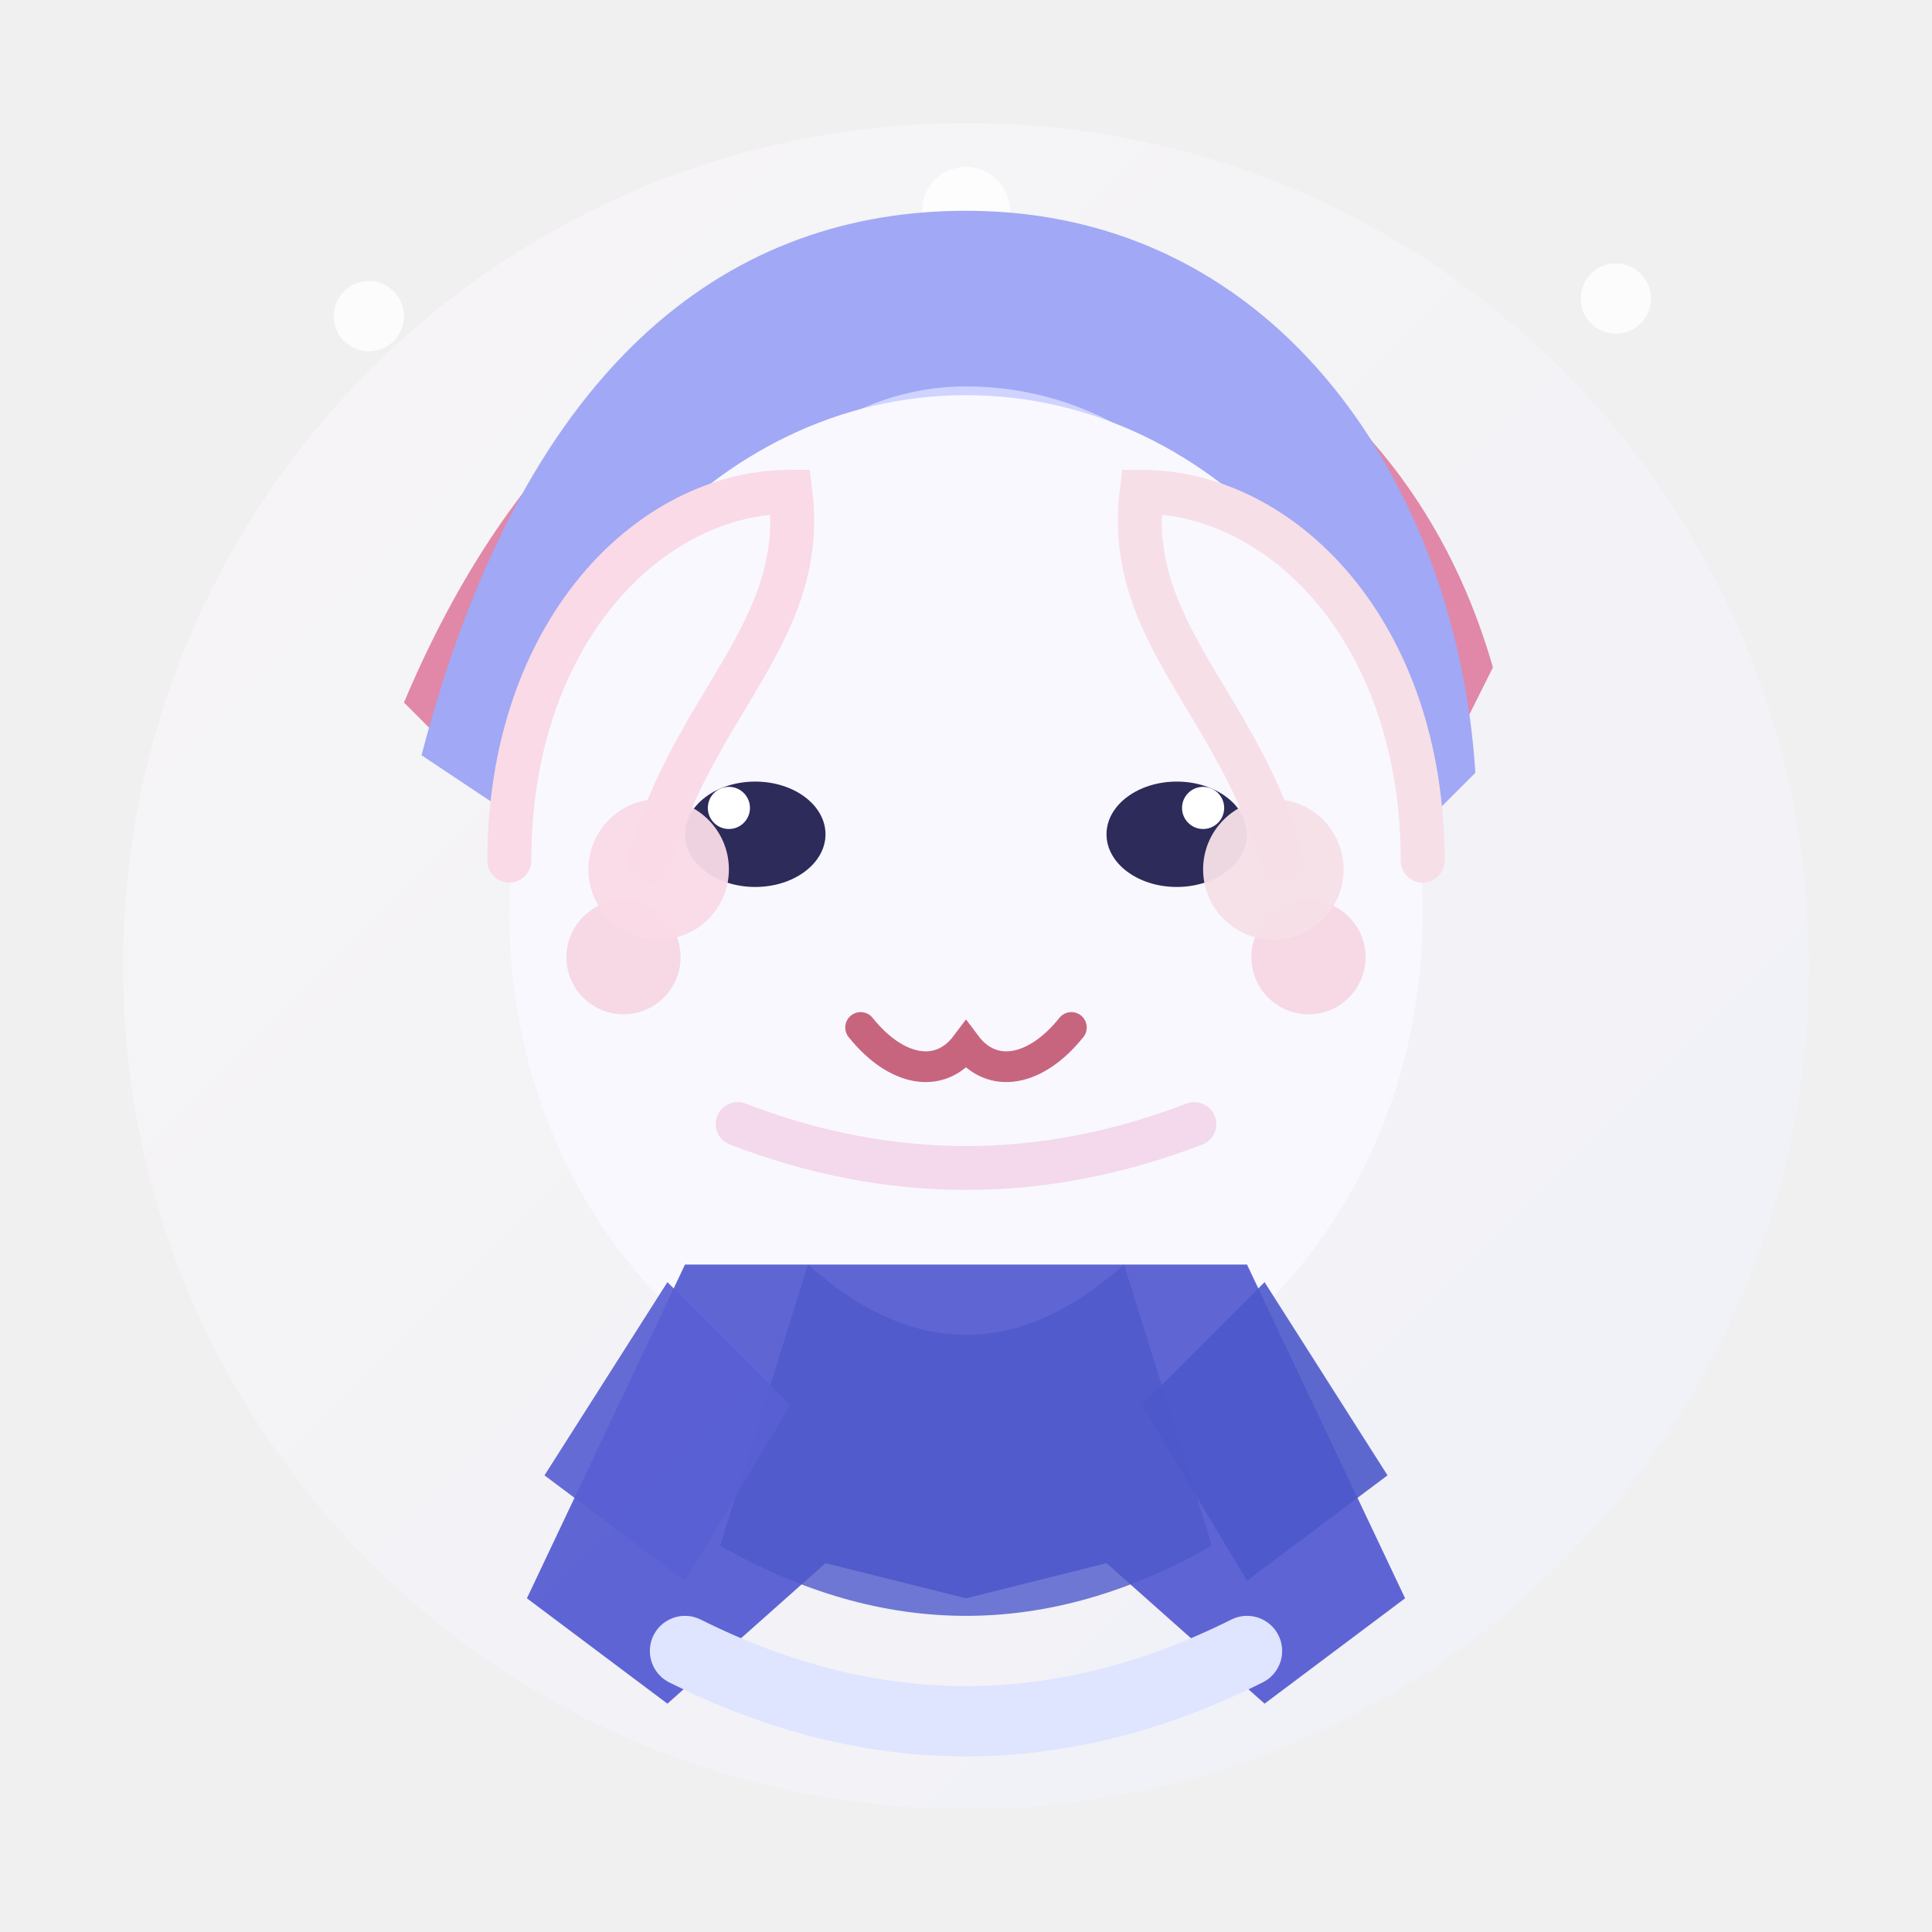
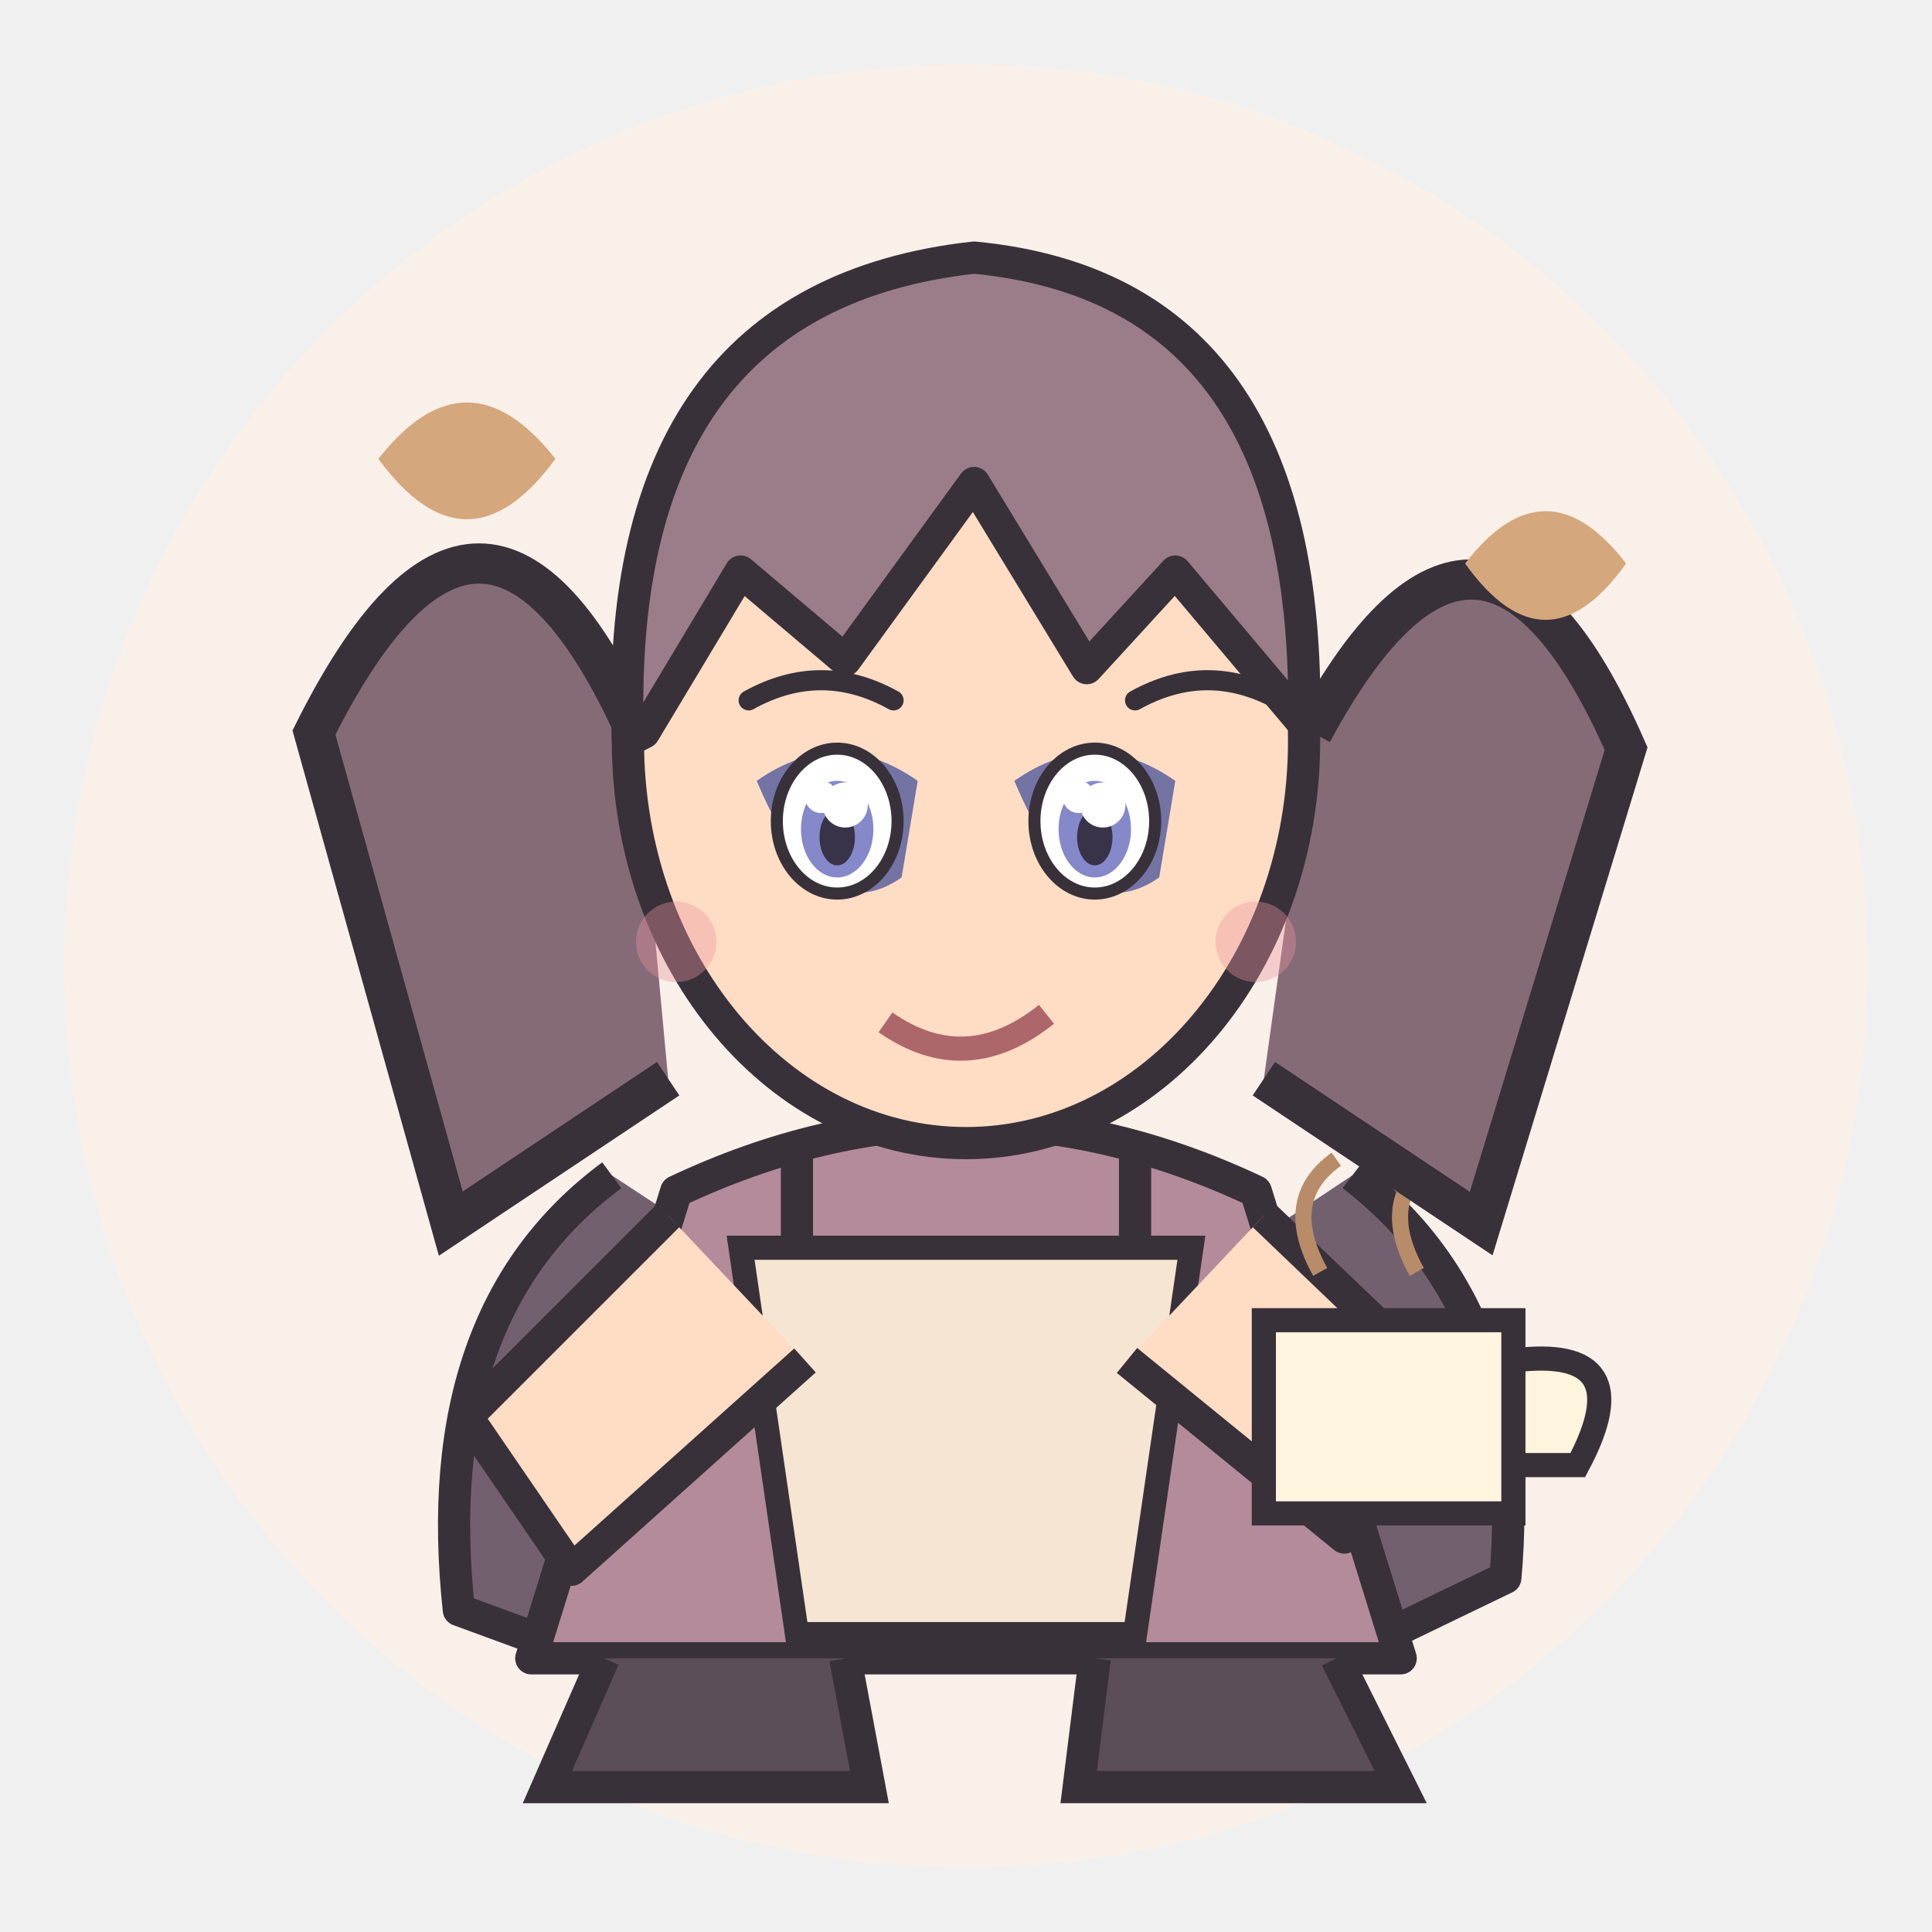
- <svg xmlns="http://www.w3.org/2000/svg" viewBox="0 0 220 220" role="img" aria-label="SWFP personality character">
-   <defs>
-     <linearGradient id="bg-SWFP" x1="0" x2="1" y1="0" y2="1">
-       <stop offset="0" stop-color="#fffafc" />
-       <stop offset="1" stop-color="#eef2ff" />
-     </linearGradient>
-   </defs>
-   <circle cx="110" cy="110" r="96" fill="url(#bg-SWFP)" opacity="0.45" />
-   <g fill="white" opacity="0.8">
-     <circle cx="42" cy="36" r="4" />
-     <circle cx="184" cy="34" r="4" />
-     <circle cx="110" cy="24" r="5" />
-   </g>
-   <path d="M46 80 C62 42 88 28 116 30 C140 32 162 48 170 76 L162 92 L122 100 L110 72 L98 100 L58 92 Z" fill="#e187a8" />
-   <path d="M65 78 C72 58 89 52 110 52 C133 52 148 60 156 82 L144 98 L110 104 L78 98 Z" fill="#f5bfd1" opacity="0.95" />
-   <path d="M48 86 C60 40 84 24 110 24 C146 24 166 56 168 88 L154 102 L124 102 L110 72 L96 102 L66 98 Z" fill="#a1a8f5" />
-   <path d="M72 78 C82 54 96 44 110 44 C124 44 138 52 146 70 L136 90 L110 96 L84 90 Z" fill="#d0d6ff" opacity="0.95" />
-   <ellipse cx="110" cy="104" rx="52" ry="59" fill="#f9f8ff" />
-   <circle cx="71" cy="109" r="6.5" fill="#f6d0df" opacity="0.8" />
-   <circle cx="149" cy="109" r="6.5" fill="#f6d0df" opacity="0.8" />
-   <ellipse cx="86" cy="95" rx="8" ry="6" fill="#2d2b59" />
-   <ellipse cx="134" cy="95" rx="8" ry="6" fill="#2d2b59" />
-   <circle cx="83" cy="92" r="2.4" fill="#fff" />
-   <circle cx="137" cy="92" r="2.4" fill="#fff" />
-   <path d="M98 117 C102 122 107 123 110 119 C113 123 118 122 122 117" fill="none" stroke="#c8657e" stroke-width="3.5" stroke-linecap="round" />
-   <path d="M84 128 Q110 138 136 128" fill="none" stroke="#f3d9eb" stroke-width="5" stroke-linecap="round" />
-   <path d="M78 144 L60 182 L76 194 L94 178 L110 182 L126 178 L144 194 L160 182 L142 144 Z" fill="#595fd2" opacity="0.96" />
-   <path d="M92 144 Q110 160 128 144 L138 176 Q110 192 82 176 Z" fill="#4d59cb" opacity="0.8" />
-   <path d="M76 146 L62 168 L78 180 L90 160 Z" fill="#595fd2" opacity="0.92" />
-   <path d="M144 146 L158 168 L142 180 L130 160 Z" fill="#4d59cb" opacity="0.9" />
-   <path d="M58 98 C58 72 74 56 90 56 C92 72 79 80 74 98" fill="none" stroke="#f9dae6" stroke-width="5" stroke-linecap="round" />
-   <path d="M162 98 C162 72 146 56 130 56 C128 72 141 80 146 98" fill="none" stroke="#f7dfe8" stroke-width="5" stroke-linecap="round" />
-   <circle cx="75" cy="99" r="8" fill="#f9dae6" opacity="0.95" />
-   <circle cx="145" cy="99" r="8" fill="#f7dfe8" opacity="0.95" />
-   <path d="M78 188 Q110 204 142 188" fill="none" stroke="#dfe4ff" stroke-width="8" stroke-linecap="round" />
+ <svg xmlns="http://www.w3.org/2000/svg" viewBox="0 0 240 240" role="img" aria-label="Gentle anime viewer holding a cup of tea">
+   <circle cx="120" cy="120" r="112" fill="#f9f0e9" />
+   <path d="M76 146q-23 17-19 54l30 11 24-42m57-23q22 17 19 50l-29 14-23-42" fill="#73606f" stroke="#39313a" stroke-width="4" stroke-linejoin="round" />
+   <path d="M84 148q36-17 72 0l18 58H66z" fill="#b48b9b" stroke="#39313a" stroke-width="4" stroke-linejoin="round" />
+   <path d="M92 155h56l-7 48H99z" fill="#f6e5d3" stroke="#39313a" stroke-width="3" />
+   <path d="M83 151l-25 25 13 19 29-26m57-18 23 22-13 18-27-22" fill="#ffddc5" stroke="#39313a" stroke-width="4" stroke-linejoin="round" />
+   <path d="M157 164h31v24h-31zm31 5q16-2 8 13h-8" fill="#fff5de" stroke="#39313a" stroke-width="3" />
+   <path d="M164 158q-5-9 2-14m10 14q-5-9 2-14" fill="none" stroke="#b88c68" stroke-width="2" />
+   <path d="M79 91q-19-42-40 0l17 61 27-18m80-43q21-39 39 2l-18 59-27-18" fill="#856b78" stroke="#39313a" stroke-width="5" />
+   <ellipse cx="120" cy="92" rx="42" ry="50" fill="#ffddc5" stroke="#39313a" stroke-width="4" />
+   <path d="M78 92q-2-55 43-60 42 4 41 58l-16-19-11 12-14-23-16 22-13-11-12 20z" fill="#9a7c8a" stroke="#39313a" stroke-width="4" stroke-linejoin="round" />
+   <path d="M94 97q10-7 20 0l-2 12q-10 7-18-12m32 0q10-7 20 0l-2 12q-10 7-18-12" fill="#7373a4" />
+   <path d="M93 87q9-5 18 0m30 0q9-5 18 0" fill="none" stroke="#39313a" stroke-width="2.5" stroke-linecap="round" />
+   <ellipse cx="104" cy="102" rx="7.5" ry="9" fill="#fff" stroke="#39313a" stroke-width="1.5" />
+   <ellipse cx="136" cy="102" rx="7.5" ry="9" fill="#fff" stroke="#39313a" stroke-width="1.5" />
+   <ellipse cx="104" cy="103" rx="4.5" ry="6" fill="#8589c9" />
+   <ellipse cx="136" cy="103" rx="4.5" ry="6" fill="#8589c9" />
+   <ellipse cx="104" cy="104" rx="2.2" ry="3.5" fill="#39334a" />
+   <ellipse cx="136" cy="104" rx="2.2" ry="3.5" fill="#39334a" />
+   <circle cx="102" cy="99" r="2" fill="#fff" />
+   <circle cx="134" cy="99" r="2" fill="#fff" />
+   <circle cx="84" cy="117" r="5" fill="#e9949f" opacity=".38" />
+   <circle cx="156" cy="117" r="5" fill="#e9949f" opacity=".38" />
+   <circle cx="105" cy="100" r="2.8" fill="#fff" />
+   <circle cx="137" cy="100" r="2.8" fill="#fff" />
+   <path d="M110 127q10 7 20-1" fill="none" stroke="#ad676b" stroke-width="3" />
+   <path d="M99 141v13m42-13v13" stroke="#39313a" stroke-width="4" />
+   <path d="M75 206l-7 16h40l-3-16m61 0 8 16h-40l2-16" fill="#5b4e59" stroke="#39313a" stroke-width="4" />
+   <path d="M47 57q11-14 22 0-11 15-22 0m135 13q10-13 20 0-10 14-20 0" fill="#d5a77c" />
</svg>
